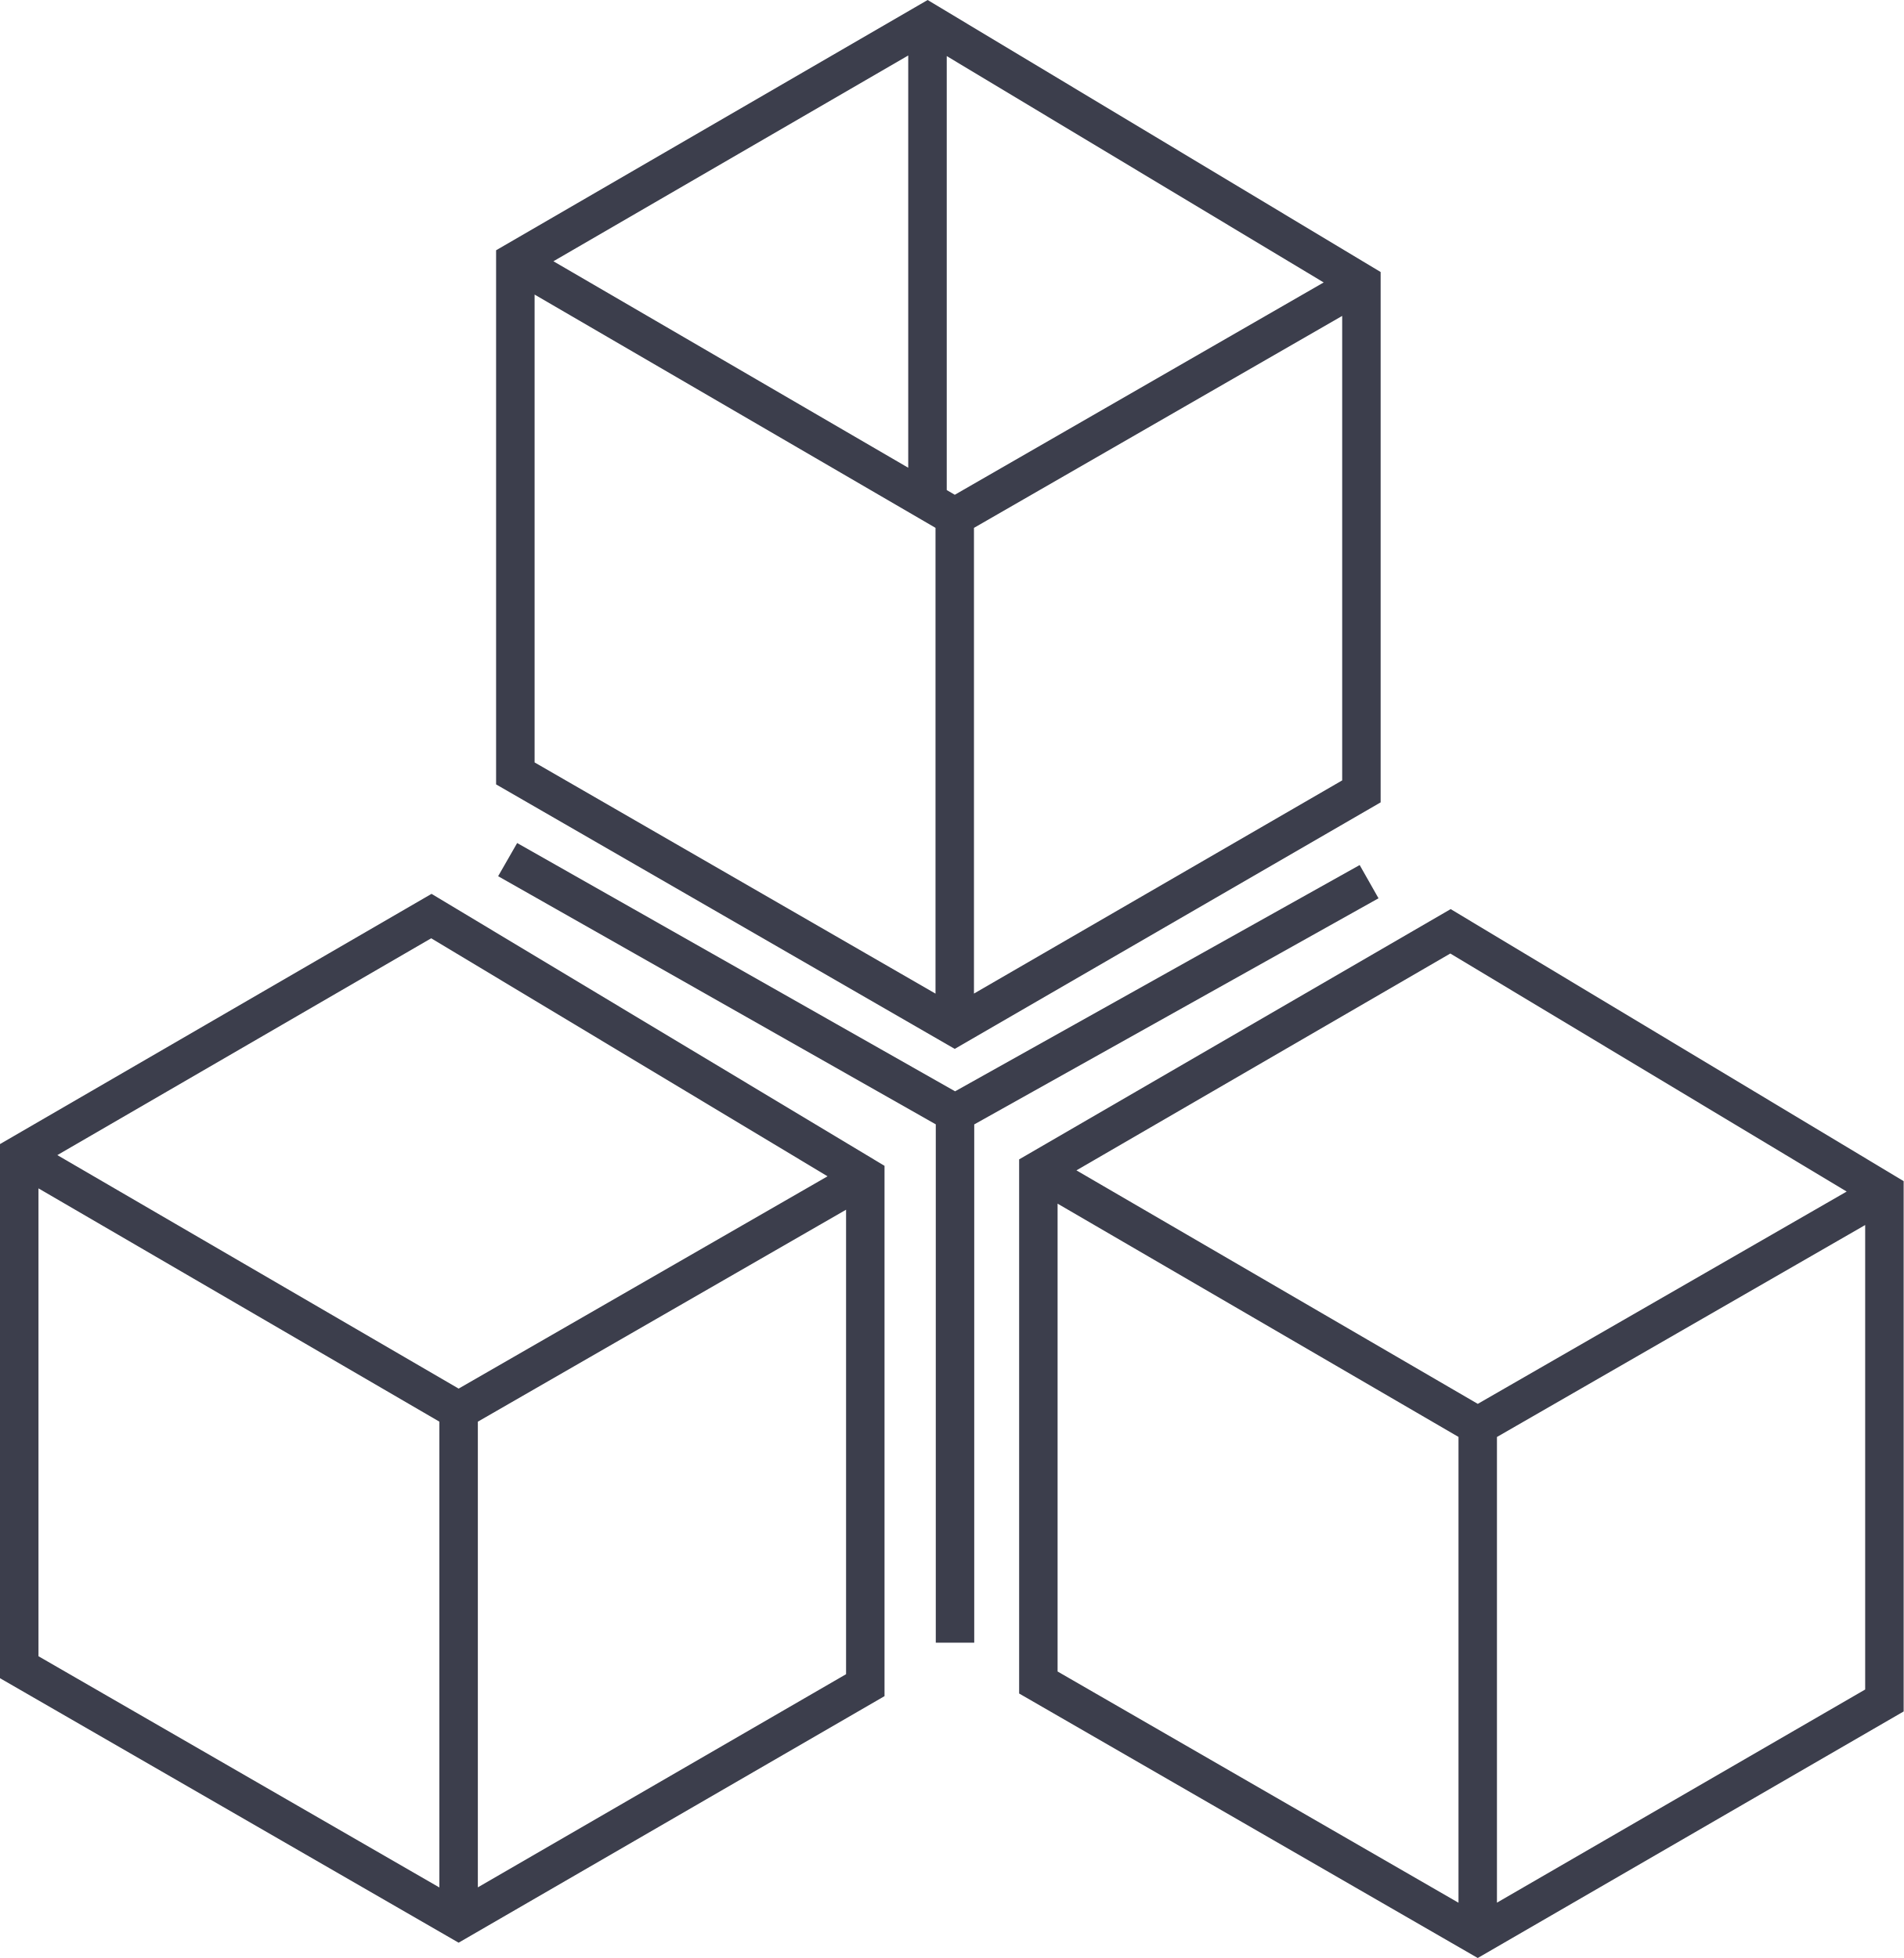
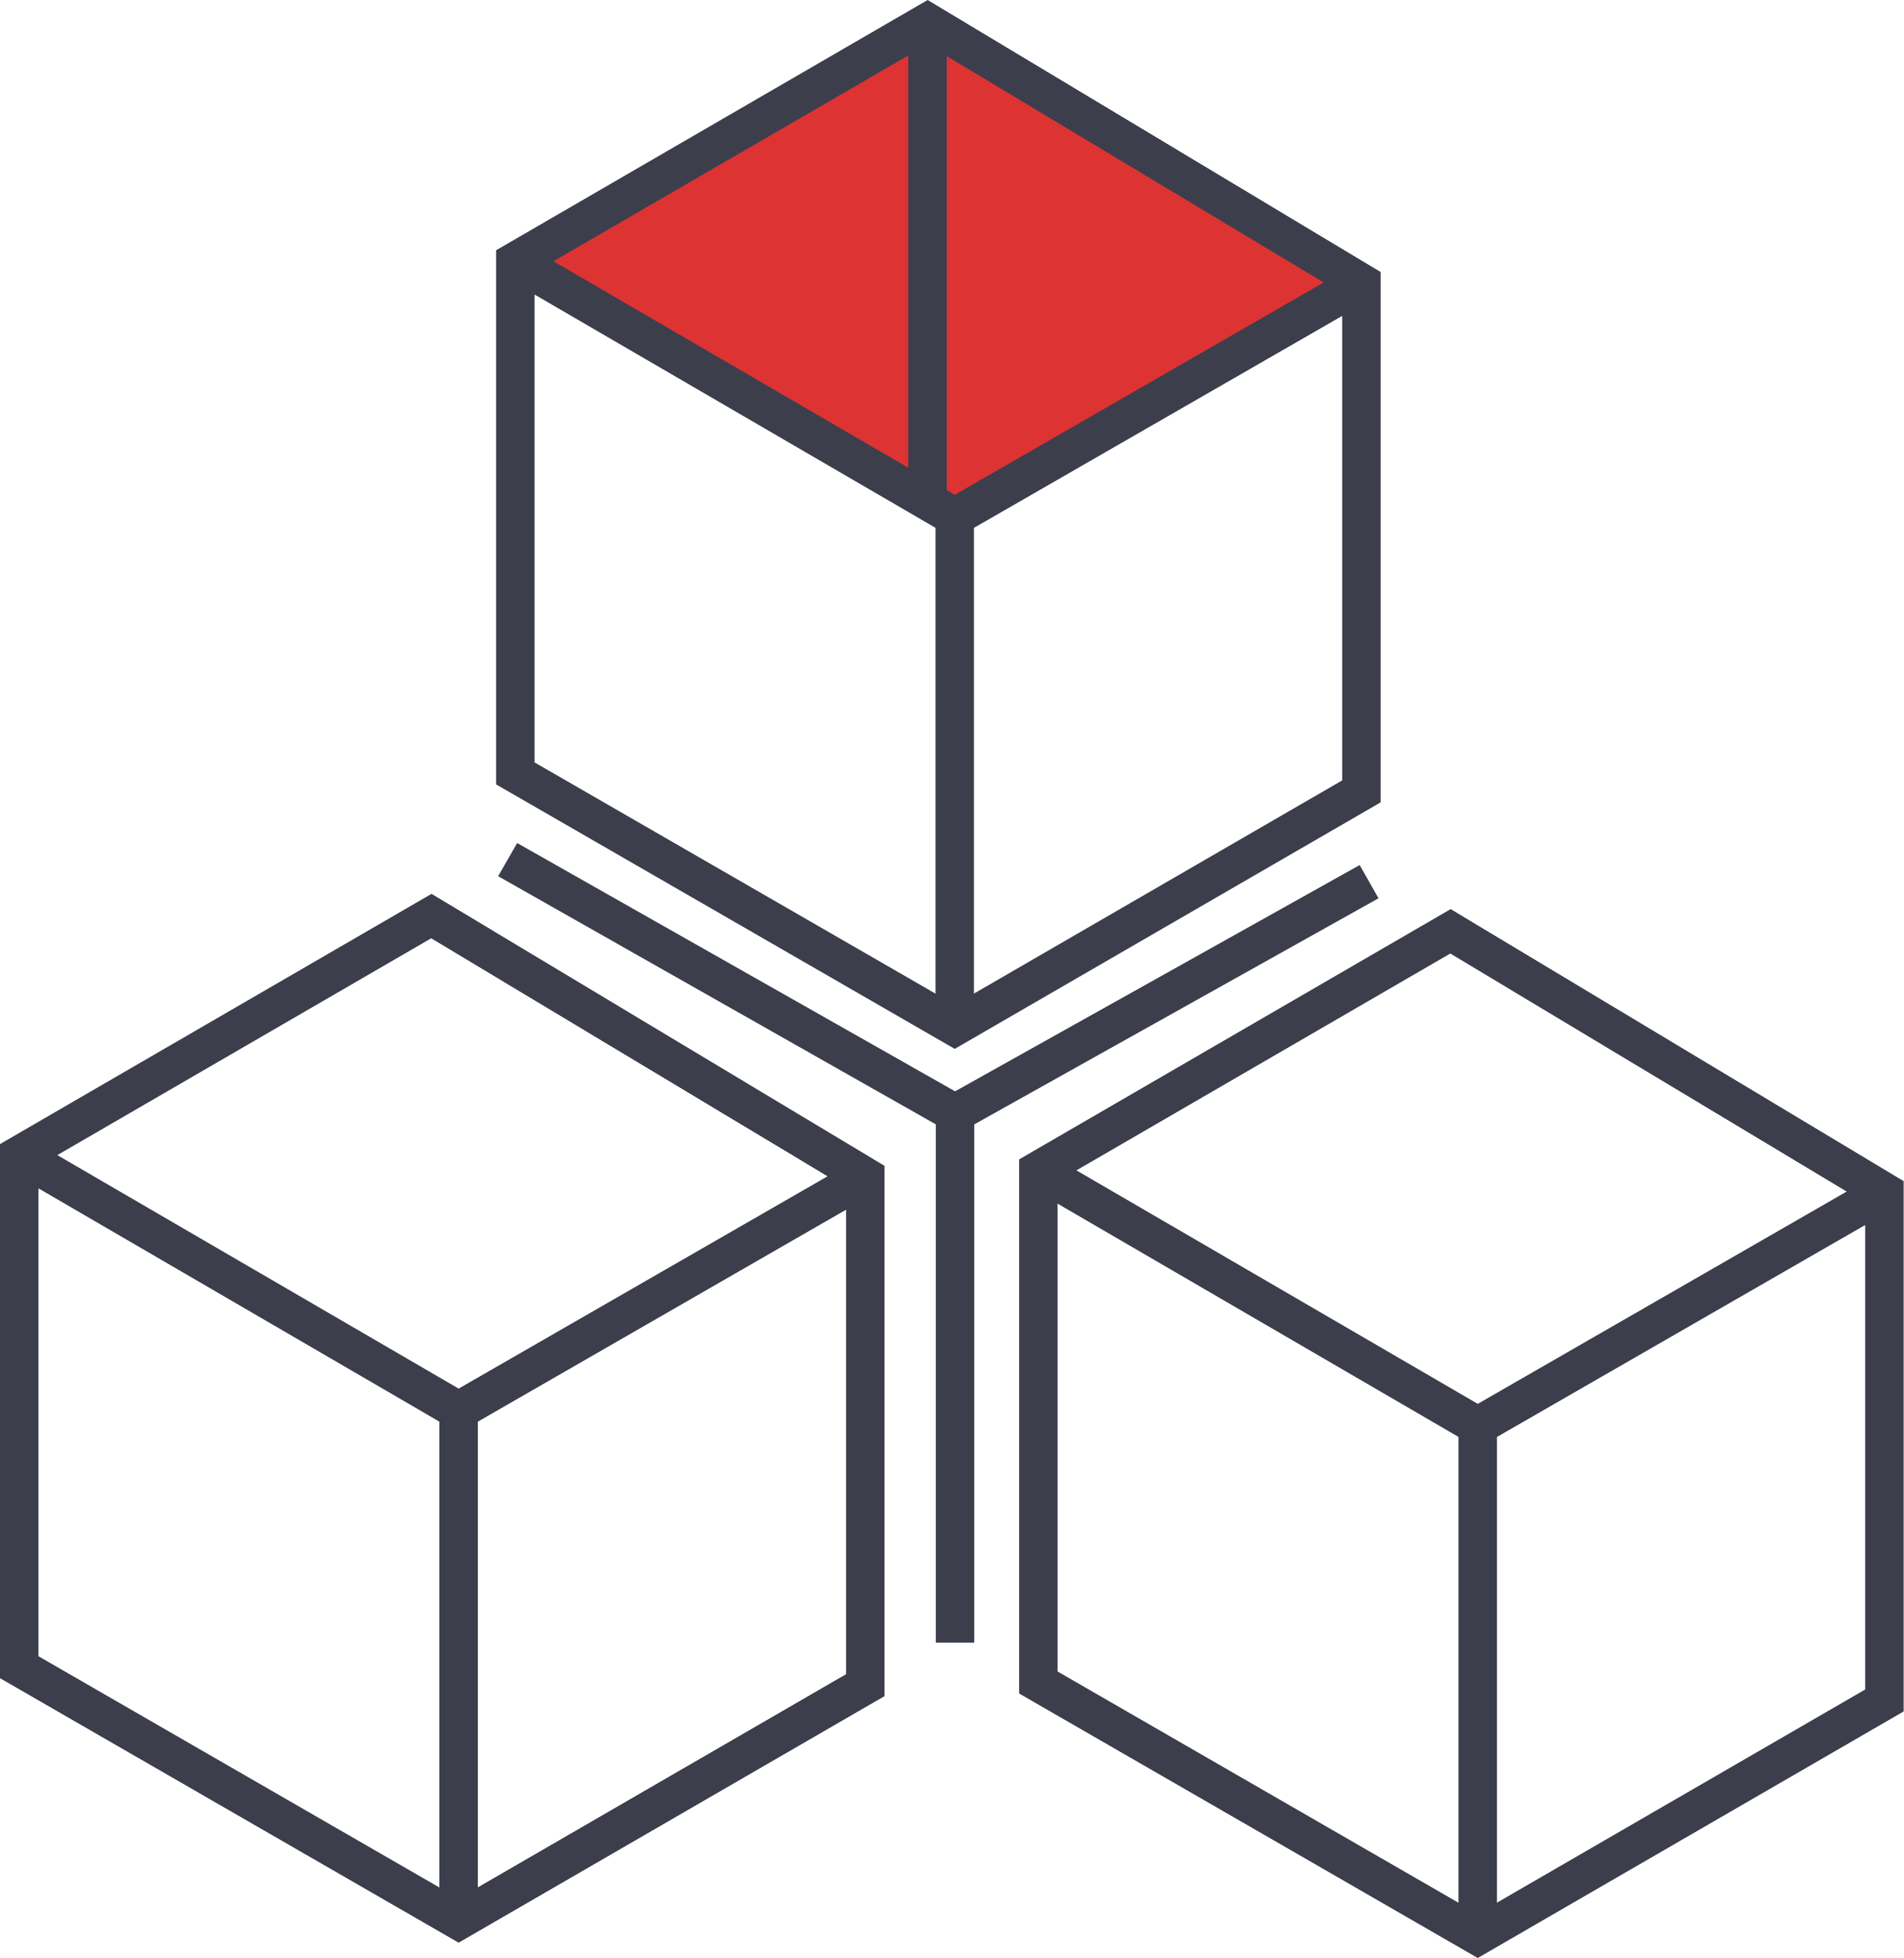
<svg xmlns="http://www.w3.org/2000/svg" width="70" height="72" viewBox="0 0 70 72" fill="none">
+   <path d="M19.162 9.55L33.94 1.194l15.909 9.2-14.778 8.498-15.909-9.34z" fill="#D33" />
  <path fill-rule="evenodd" clip-rule="evenodd" d="M34.11 0l16.658 10.003v19.502L35.107 38.57l-16.865-9.726V9.203L34.111 0zM19.658 10.831v17.205L34.4 36.538V19.41l-14.742-8.578zm16.156 8.58v17.125l13.54-7.839v-17.08l-13.54 7.794zm12.86-9.025l-13.565 7.808-.296-.173V2.062l13.86 8.324zM33.397 2.04V17.2L20.35 9.607 33.397 2.04zm-.872 40.83L15.868 32.869 0 42.07v19.641l16.864 9.726 15.661-9.066v-19.5zM1.415 60.905V43.699l14.741 8.578v17.129L1.414 60.903zm16.156 8.5V52.278l13.54-7.794v17.08l-13.54 7.838zm-.706-18.343l13.565-7.807-14.574-8.752-13.748 7.973 14.757 8.586zM70 43.433L53.343 33.43l-15.868 9.203v19.641L54.339 72 70 62.934V43.433zM38.889 61.465V44.261l14.742 8.578v17.129L38.89 61.465zm16.156 8.5V52.841l13.54-7.794v17.08l-13.54 7.838zm-.705-18.342l13.565-7.807-14.575-8.753-13.748 7.974 14.758 8.586zM49.996 31.81L35.12 40.13 19.017 31l-.7 1.22 16.093 9.125v19.06h1.414V41.347l14.866-8.315-.694-1.224z" fill="#3C3E4C" />
</svg>
